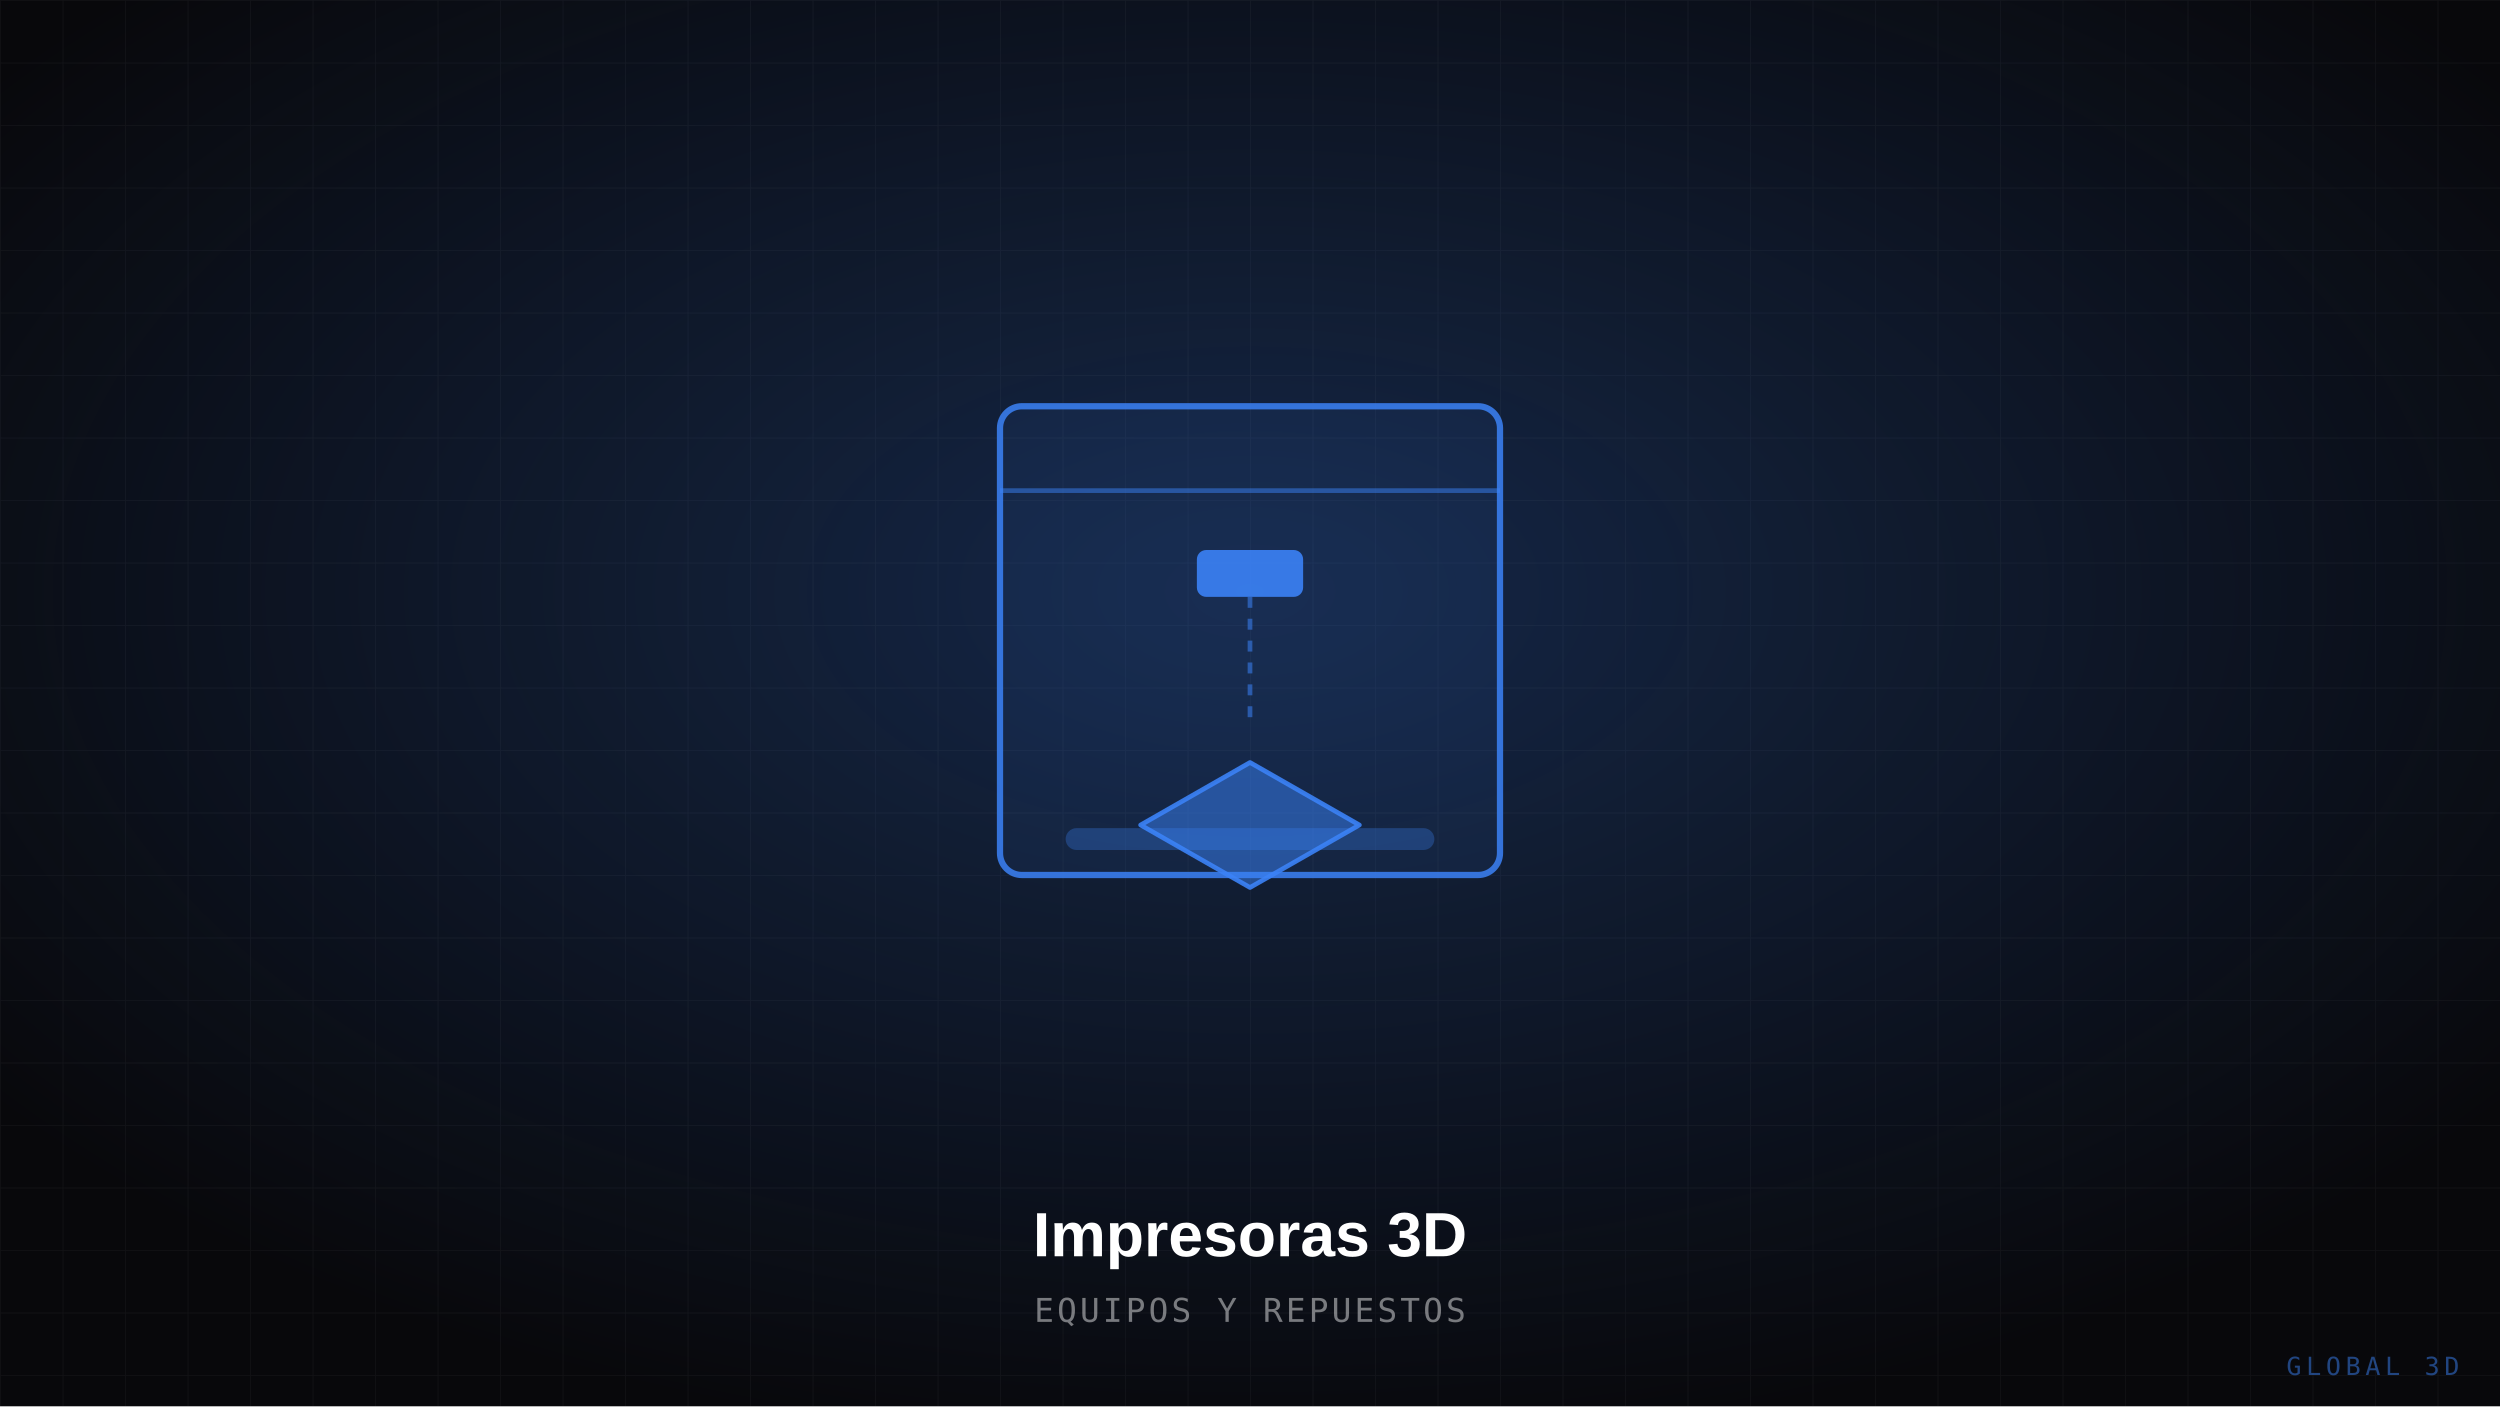
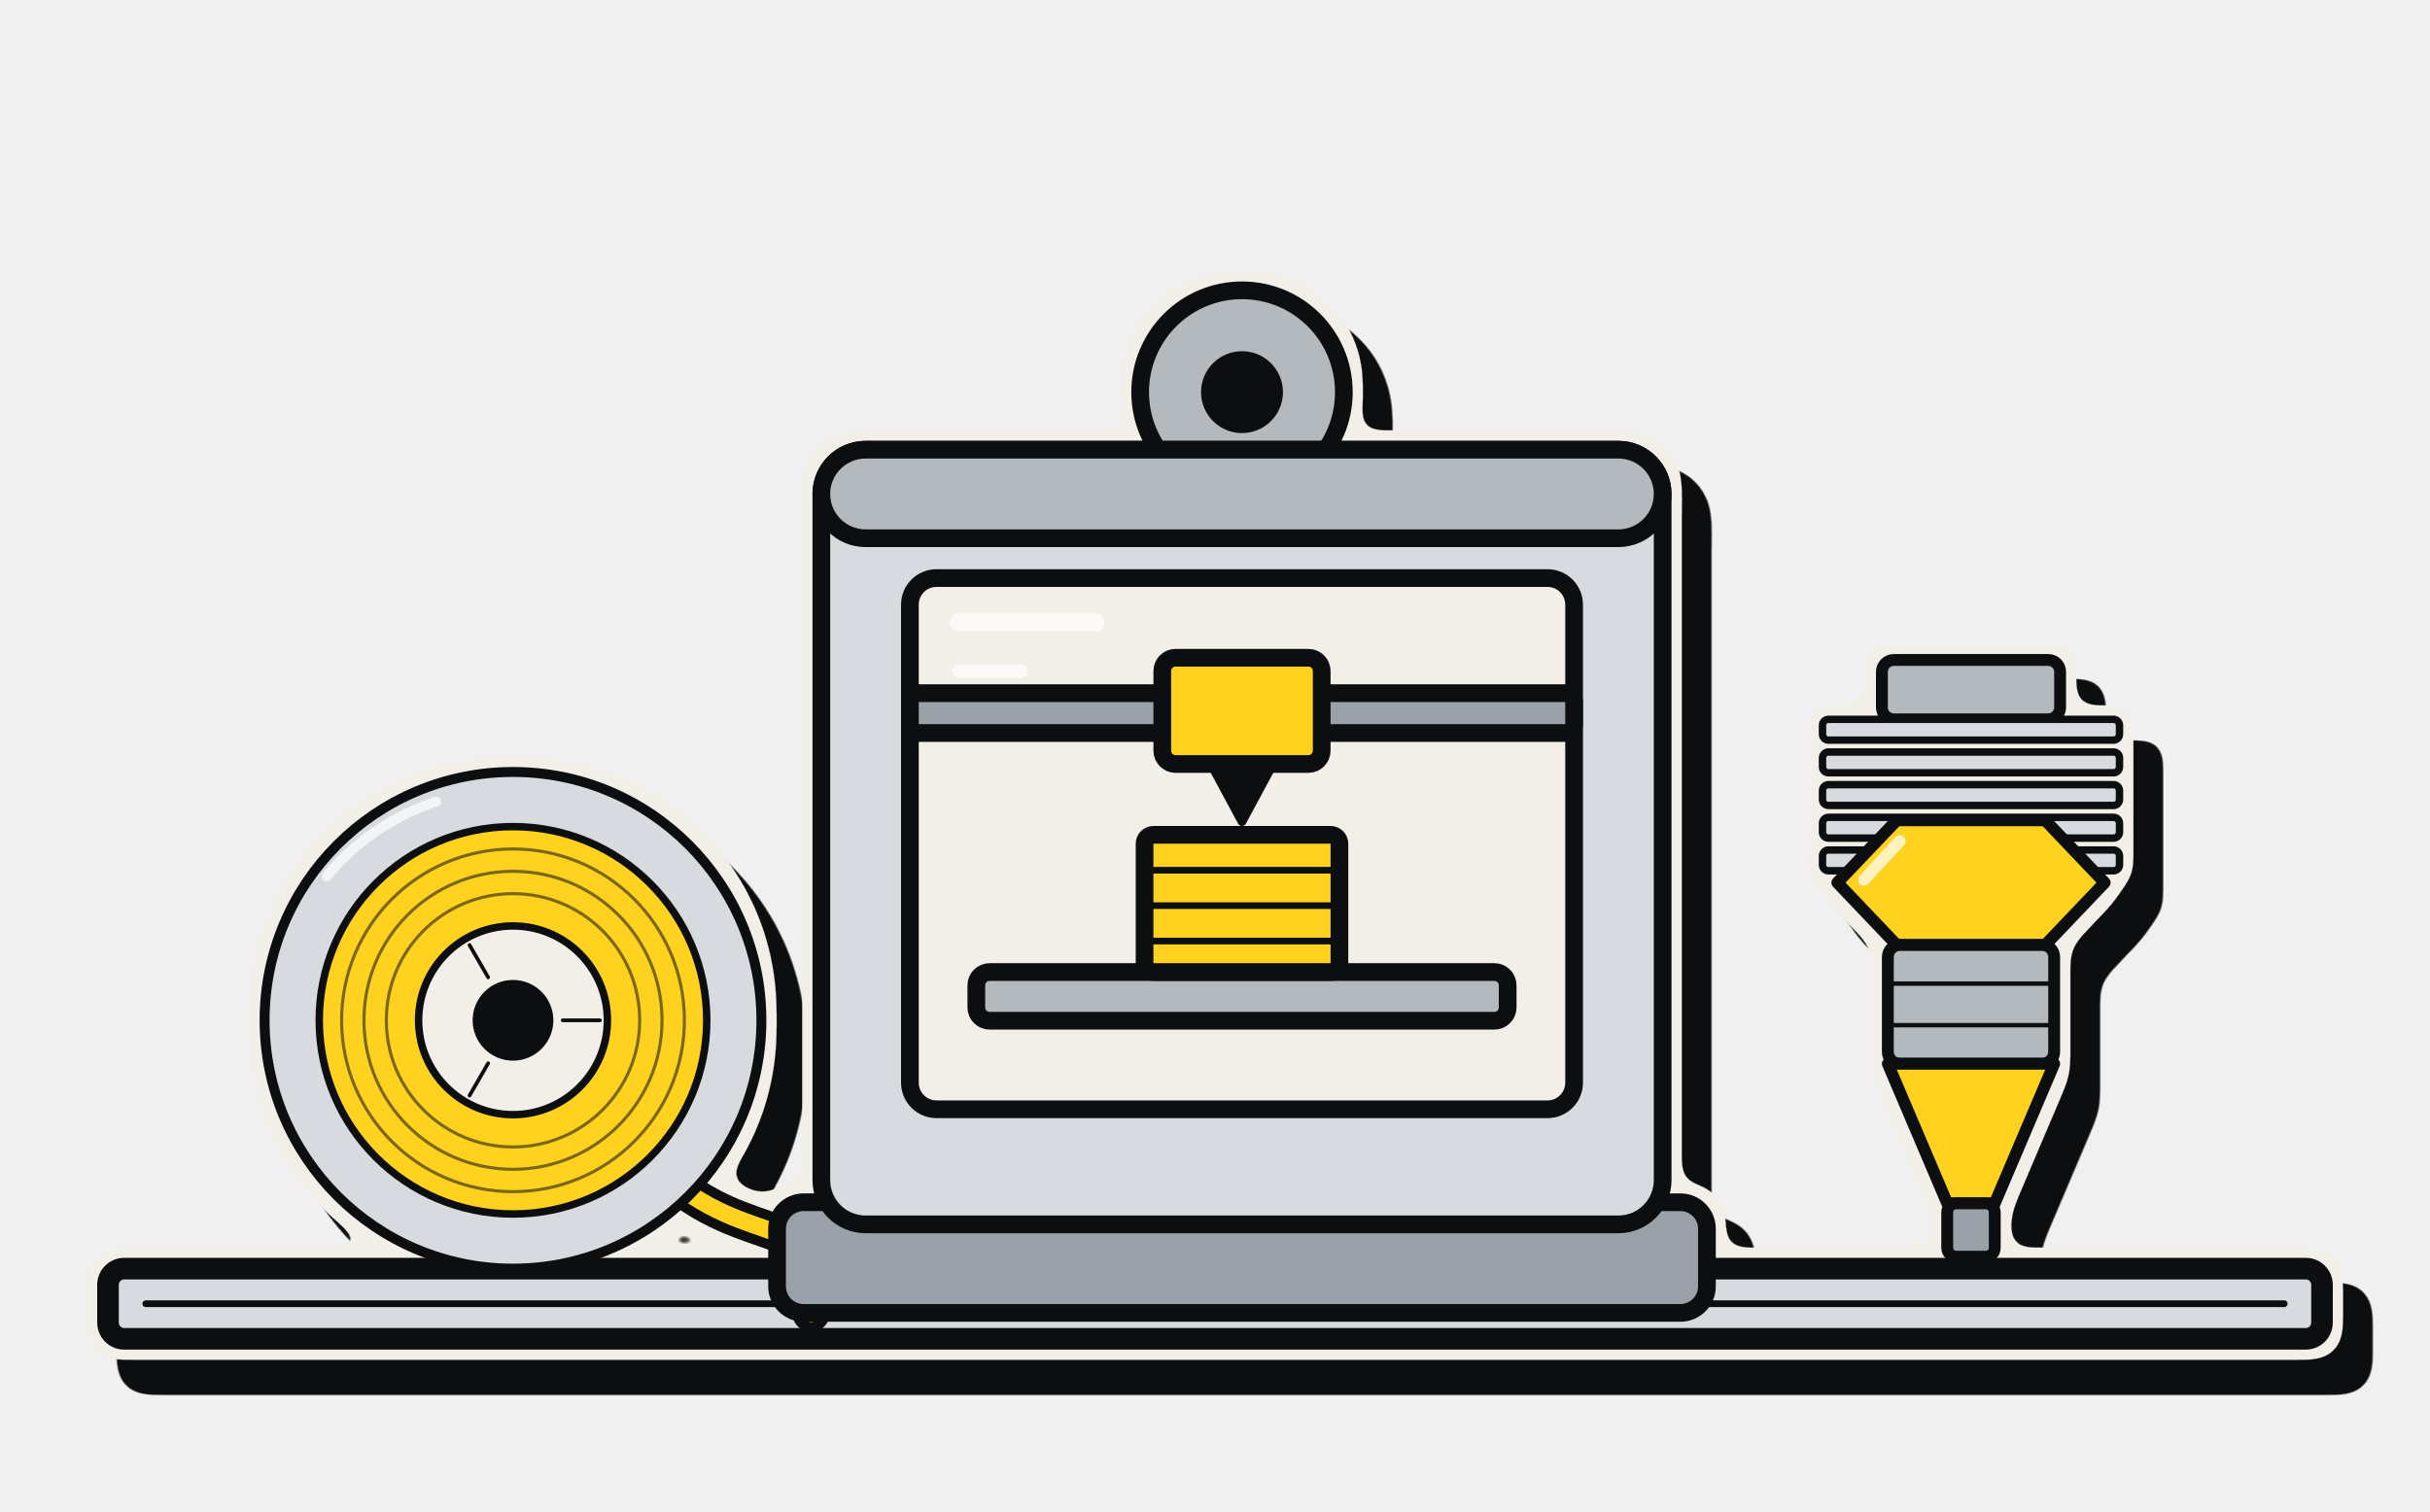
- <svg xmlns="http://www.w3.org/2000/svg" viewBox="0 0 1600 900" width="1600" height="900" role="img" aria-label="Impresoras 3D">
+ <svg xmlns="http://www.w3.org/2000/svg" viewBox="0 0 900 560" width="900" height="560" role="img" aria-label="Impresoras 3D">
  <defs>
-     <radialGradient id="glow" cx="50%" cy="42%" r="62%">
-       <stop offset="0%" stop-color="#3b82f6" stop-opacity=".26" />
-       <stop offset="100%" stop-color="#3b82f6" stop-opacity="0" />
-     </radialGradient>
-     <pattern id="grid" width="40" height="40" patternUnits="userSpaceOnUse">
-       <path d="M40 0 H0 V40" fill="none" stroke="#ffffff" stroke-opacity=".04" stroke-width="1" />
-     </pattern>
+     <filter id="sticker" x="-12%" y="-12%" width="130%" height="130%" color-interpolation-filters="sRGB">
+       <feMorphology in="SourceAlpha" operator="dilate" radius="11" result="d" />
+       <feGaussianBlur in="d" stdDeviation="4" result="b" />
+       <feComponentTransfer in="b" result="round">
+         <feFuncA type="linear" slope="24" intercept="-11" />
+       </feComponentTransfer>
+       <feFlood flood-color="#f2efe8" />
+       <feComposite in2="round" operator="in" result="border" />
+       <feOffset in="round" dx="11" dy="13" result="o" />
+       <feFlood flood-color="#0d0e0f" />
+       <feComposite in2="o" operator="in" result="shadow" />
+       <feMerge>
+         <feMergeNode in="shadow" />
+         <feMergeNode in="border" />
+         <feMergeNode in="SourceGraphic" />
+       </feMerge>
+     </filter>
  </defs>
-   <rect width="1600" height="900" fill="#08080b" />
-   <rect width="1600" height="900" fill="url(#grid)" />
-   <rect width="1600" height="900" fill="url(#glow)" />
-   <g transform="translate(800 410)">
-     <rect x="-160" y="-150" width="320" height="300" rx="14" fill="#3b82f6" fill-opacity=".07" stroke="#3b82f6" stroke-opacity=".85" stroke-width="4" />
-     <path d="M-160 -96 L160 -96" stroke="#3b82f6" stroke-opacity=".5" stroke-width="3" />
-     <rect x="-34" y="-58" width="68" height="30" rx="6" fill="#3b82f6" fill-opacity=".9" />
-     <path d="M0 -28 L0 52" stroke="#3b82f6" stroke-opacity=".55" stroke-width="3" stroke-dasharray="7 7" />
-     <path d="M-70 118 L0 78 L70 118 L0 158 Z" fill="#3b82f6" fill-opacity=".5" stroke="#3b82f6" stroke-opacity=".9" stroke-width="3" stroke-linejoin="round" />
-     <rect x="-118" y="120" width="236" height="14" rx="7" fill="#3b82f6" fill-opacity=".3" />
+   <g filter="url(#sticker)">
+     <rect x="40" y="470" width="820" height="26" rx="6" fill="#d7dbe0" stroke="#0d0e0f" stroke-width="8" stroke-linejoin="round" />
+     <path d="M54 483 H846" fill="none" stroke="#0d0e0f" stroke-width="2.5" stroke-linecap="round" stroke-linejoin="round" />
+     <g transform="translate(190 378) rotate(0) scale(0.46)">
+       <path d="M118 120 C 190 190, 262 150, 240 236" fill="none" stroke="#0d0e0f" stroke-width="30" stroke-linecap="round" stroke-linejoin="round" />
+       <path d="M118 120 C 190 190, 262 150, 240 236" fill="none" stroke="#ffd21f" stroke-width="14" stroke-linecap="round" stroke-linejoin="round" />
+       <circle cx="0" cy="0" r="200" fill="#d7dbe0" stroke="#0d0e0f" stroke-width="8" />
+       <circle cx="0" cy="0" r="156" fill="#ffd21f" stroke="#0d0e0f" stroke-width="6" />
+       <circle r="138" fill="none" stroke="#0d0e0f" stroke-width="2.5" opacity=".55" />
+       <circle r="120" fill="none" stroke="#0d0e0f" stroke-width="2.5" opacity=".55" />
+       <circle r="102" fill="none" stroke="#0d0e0f" stroke-width="2.5" opacity=".55" />
+       <circle cx="0" cy="0" r="76" fill="#f2efe8" stroke="#0d0e0f" stroke-width="6" />
+       <path d="M40.0 0.0 L70.0 0.0" fill="none" stroke="#0d0e0f" stroke-width="3" stroke-linecap="round" stroke-linejoin="round" />
+       <path d="M-20.0 34.6 L-35.0 60.6" fill="none" stroke="#0d0e0f" stroke-width="3" stroke-linecap="round" stroke-linejoin="round" />
+       <path d="M-20.0 -34.6 L-35.0 -60.6" fill="none" stroke="#0d0e0f" stroke-width="3" stroke-linecap="round" stroke-linejoin="round" />
+       <circle cx="0" cy="0" r="30" fill="#0d0e0f" stroke="#0d0e0f" stroke-width="5" />
+       <path d="M-150 -116 A 190 190 0 0 1 -62 -176" fill="none" stroke="#fff" stroke-width="8" stroke-linecap="round" opacity=".7" />
+     </g>
+     <g transform="translate(460 306) rotate(0) scale(0.82)">
+       <circle cx="0" cy="-196" r="46" fill="#b4b9be" stroke="#0d0e0f" stroke-width="8" />
+       <circle cx="0" cy="-196" r="16" fill="#0d0e0f" stroke="#0d0e0f" stroke-width="5" />
+       <rect x="-210" y="170" width="420" height="50" rx="12" fill="#9aa1a8" stroke="#0d0e0f" stroke-width="8" stroke-linejoin="round" />
+       <rect x="-190" y="-170" width="380" height="350" rx="20" fill="#d7dbe0" stroke="#0d0e0f" stroke-width="8" stroke-linejoin="round" />
+       <rect x="-190" y="-170" width="380" height="40" rx="20" fill="#b4b9be" stroke="#0d0e0f" stroke-width="8" stroke-linejoin="round" />
+       <rect x="-150" y="-112" width="300" height="240" rx="12" fill="#f2efe8" stroke="#0d0e0f" stroke-width="8" stroke-linejoin="round" />
+       <rect x="-150" y="-60" width="300" height="18" rx="4" fill="#9aa1a8" stroke="#0d0e0f" stroke-width="8" stroke-linejoin="round" />
+       <rect x="-36" y="-76" width="72" height="48" rx="6" fill="#ffd21f" stroke="#0d0e0f" stroke-width="8" stroke-linejoin="round" />
+       <path d="M-14 -28 L14 -28 L0 -2 Z" fill="#0d0e0f" stroke="#0d0e0f" stroke-width="4" stroke-linejoin="round" stroke-linecap="round" />
+       <rect x="-120" y="66" width="240" height="22" rx="6" fill="#b4b9be" stroke="#0d0e0f" stroke-width="8" stroke-linejoin="round" />
+       <rect x="-44" y="4" width="88" height="62" rx="4" fill="#ffd21f" stroke="#0d0e0f" stroke-width="8" stroke-linejoin="round" />
+       <path d="M-44 20 H44" fill="none" stroke="#0d0e0f" stroke-width="3" stroke-linecap="round" stroke-linejoin="round" />
+       <path d="M-44 36 H44" fill="none" stroke="#0d0e0f" stroke-width="3" stroke-linecap="round" stroke-linejoin="round" />
+       <path d="M-44 52 H44" fill="none" stroke="#0d0e0f" stroke-width="3" stroke-linecap="round" stroke-linejoin="round" />
+       <path d="M-128 -92 L-66 -92" fill="none" stroke="#fff" stroke-width="8" stroke-linecap="round" opacity=".7" />
+       <path d="M-128 -70 L-100 -70" fill="none" stroke="#fff" stroke-width="6" stroke-linecap="round" opacity=".7" />
+     </g>
+     <g transform="translate(730 360) rotate(0) scale(0.55)">
+       <rect x="-60" y="-210" width="120" height="40" rx="8" fill="#b4b9be" stroke="#0d0e0f" stroke-width="8" stroke-linejoin="round" />
+       <rect x="-100" y="-170" width="200" height="14" rx="4" fill="#d7dbe0" stroke="#0d0e0f" stroke-width="5" stroke-linejoin="round" />
+       <rect x="-100" y="-148" width="200" height="14" rx="4" fill="#d7dbe0" stroke="#0d0e0f" stroke-width="5" stroke-linejoin="round" />
+       <rect x="-100" y="-126" width="200" height="14" rx="4" fill="#d7dbe0" stroke="#0d0e0f" stroke-width="5" stroke-linejoin="round" />
+       <rect x="-100" y="-104" width="200" height="14" rx="4" fill="#d7dbe0" stroke="#0d0e0f" stroke-width="5" stroke-linejoin="round" />
+       <rect x="-100" y="-82" width="200" height="14" rx="4" fill="#d7dbe0" stroke="#0d0e0f" stroke-width="5" stroke-linejoin="round" />
+       <path d="M-90 -60 L-50 -102 H50 L90 -60 L50 -18 H-50 Z" fill="#ffd21f" stroke="#0d0e0f" stroke-width="8" stroke-linejoin="round" stroke-linecap="round" />
+       <rect x="-56" y="-18" width="112" height="80" rx="8" fill="#b4b9be" stroke="#0d0e0f" stroke-width="8" stroke-linejoin="round" />
+       <path d="M-56 62 L56 62 L16 156 H-16 Z" fill="#ffd21f" stroke="#0d0e0f" stroke-width="8" stroke-linejoin="round" stroke-linecap="round" />
+       <rect x="-16" y="156" width="32" height="36" rx="6" fill="#9aa1a8" stroke="#0d0e0f" stroke-width="8" stroke-linejoin="round" />
+       <path d="M-56 8 H56 M-56 36 H56" fill="none" stroke="#0d0e0f" stroke-width="3" stroke-linecap="round" stroke-linejoin="round" />
+       <path d="M-72 -62 L-48 -88" fill="none" stroke="#fff" stroke-width="8" stroke-linecap="round" opacity=".7" />
+     </g>
  </g>
-   <text x="800" y="804" text-anchor="middle" fill="#ffffff" font-family="ui-sans-serif,system-ui,Segoe UI,Arial" font-size="40" font-weight="800">Impresoras 3D</text>
-   <text x="800" y="846" text-anchor="middle" fill="#ffffff" fill-opacity=".45" font-family="ui-monospace,Menlo,Consolas,monospace" font-size="21" letter-spacing="2">EQUIPOS Y REPUESTOS</text>
-   <text x="1574" y="880" text-anchor="end" fill="#3b82f6" fill-opacity=".5" font-family="ui-monospace,Menlo,Consolas,monospace" font-size="16" letter-spacing="3">GLOBAL 3D</text>
</svg>
